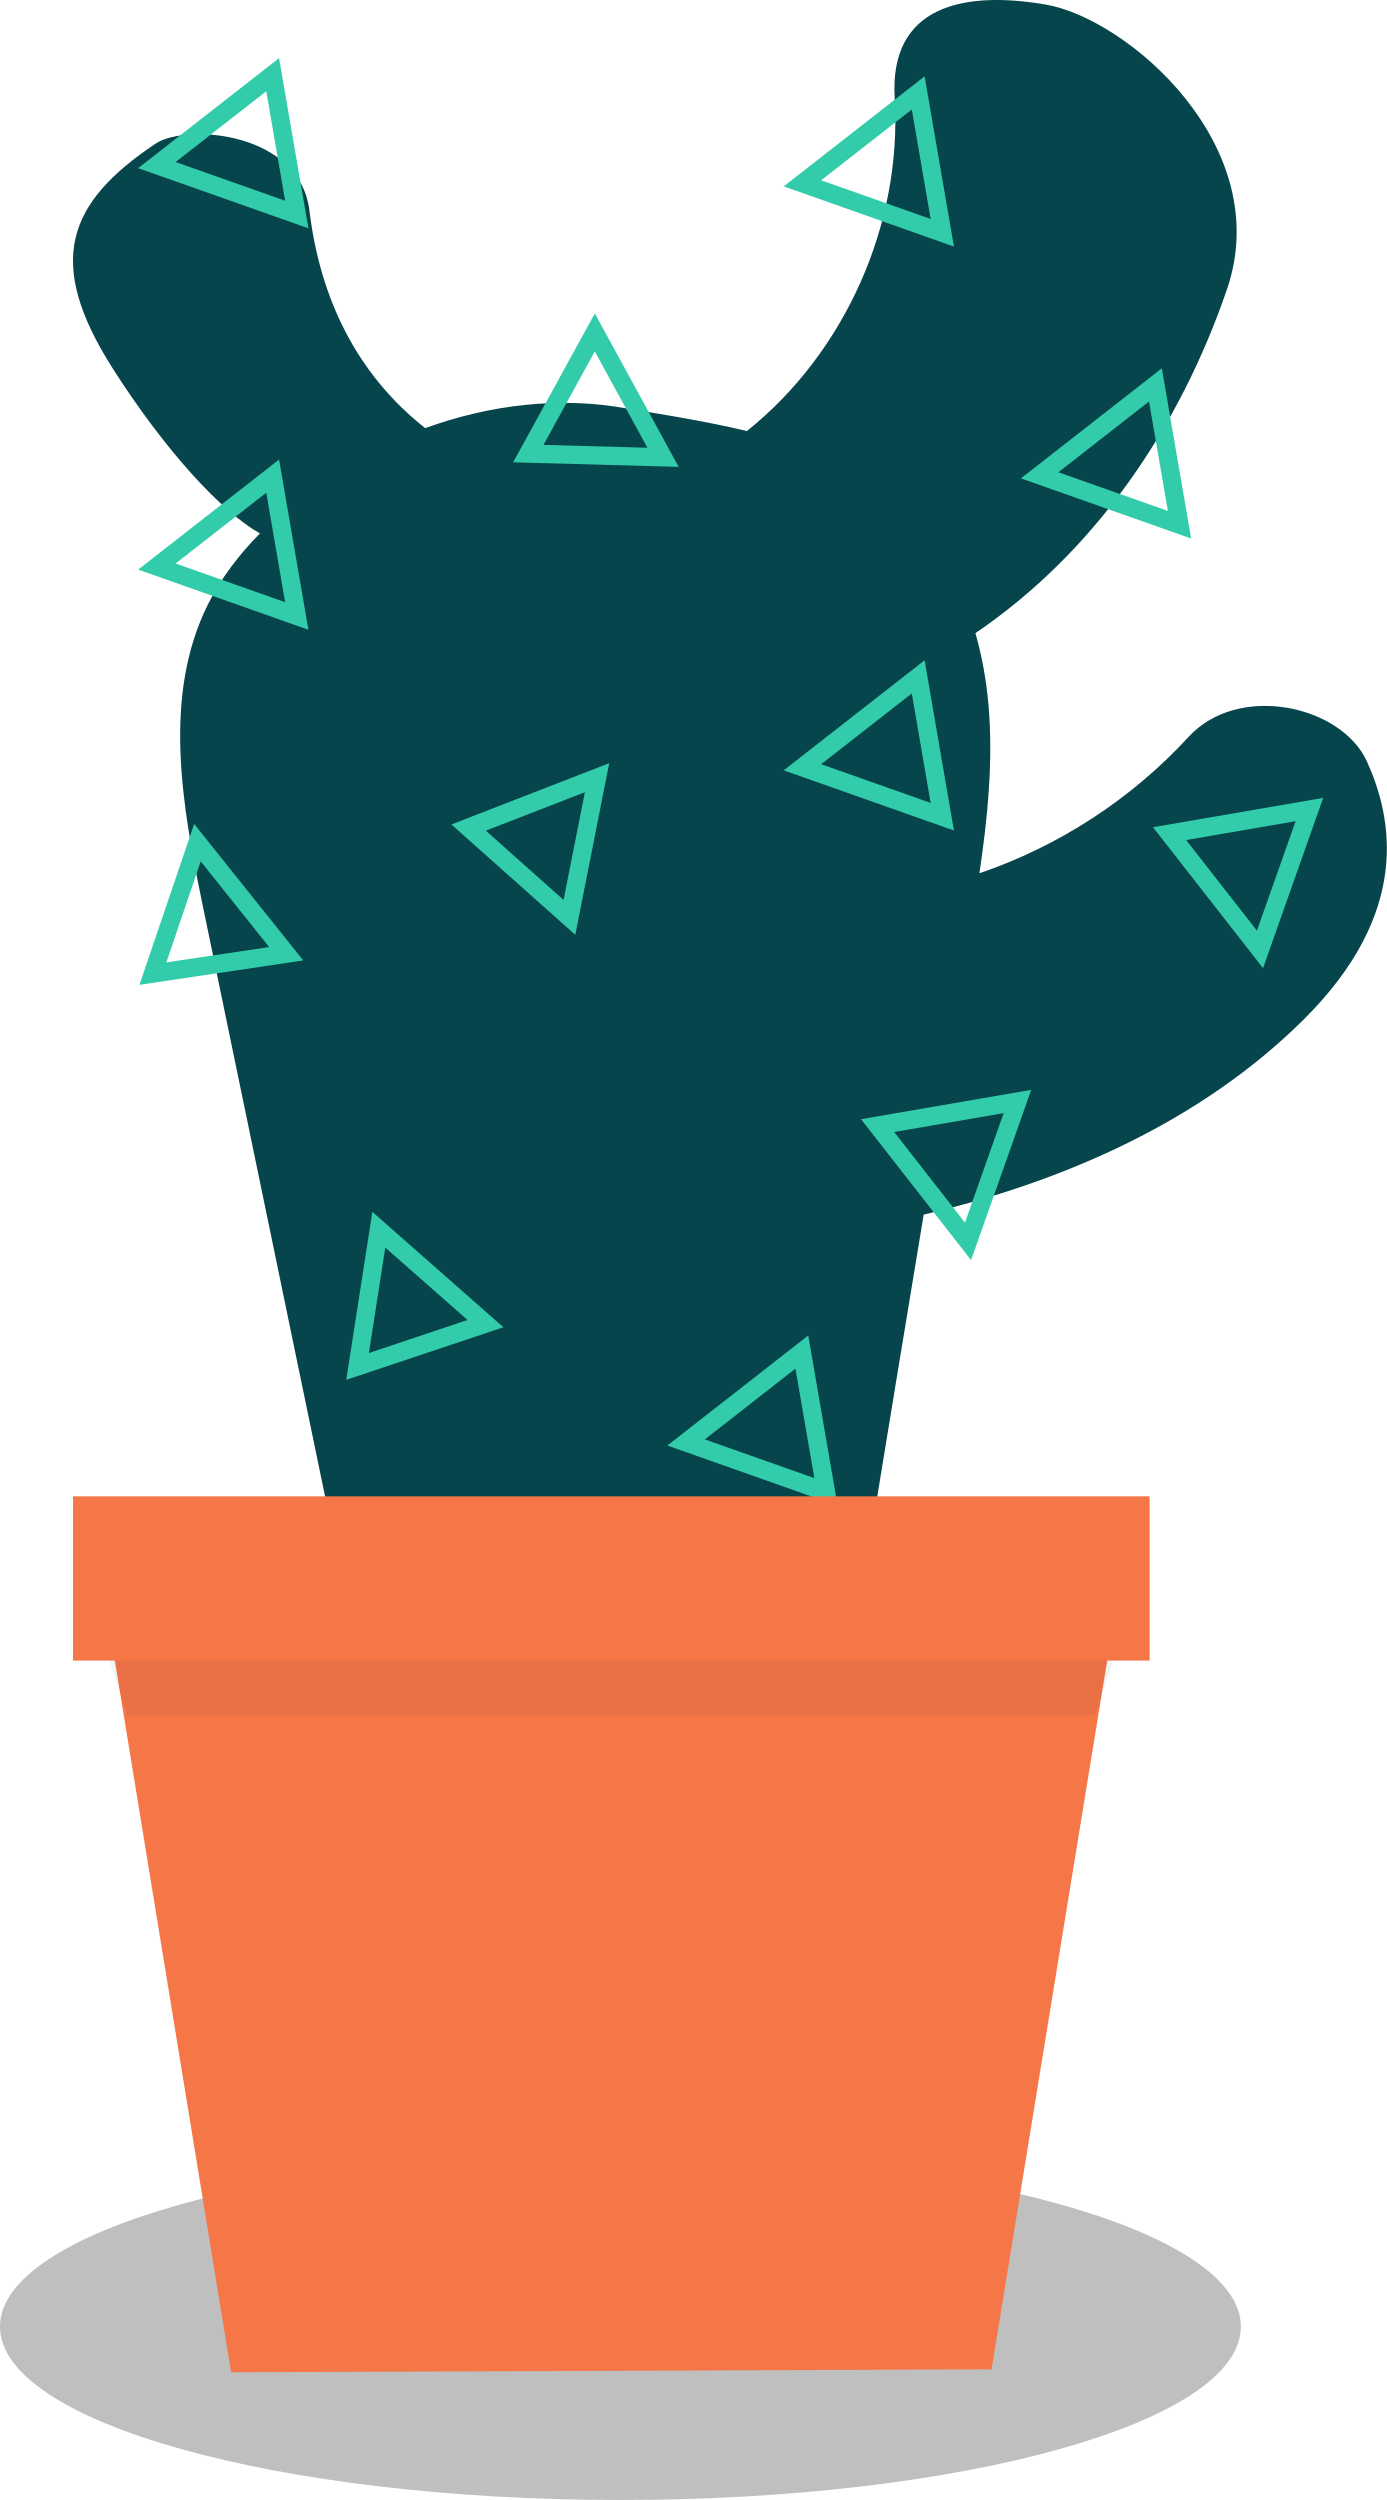
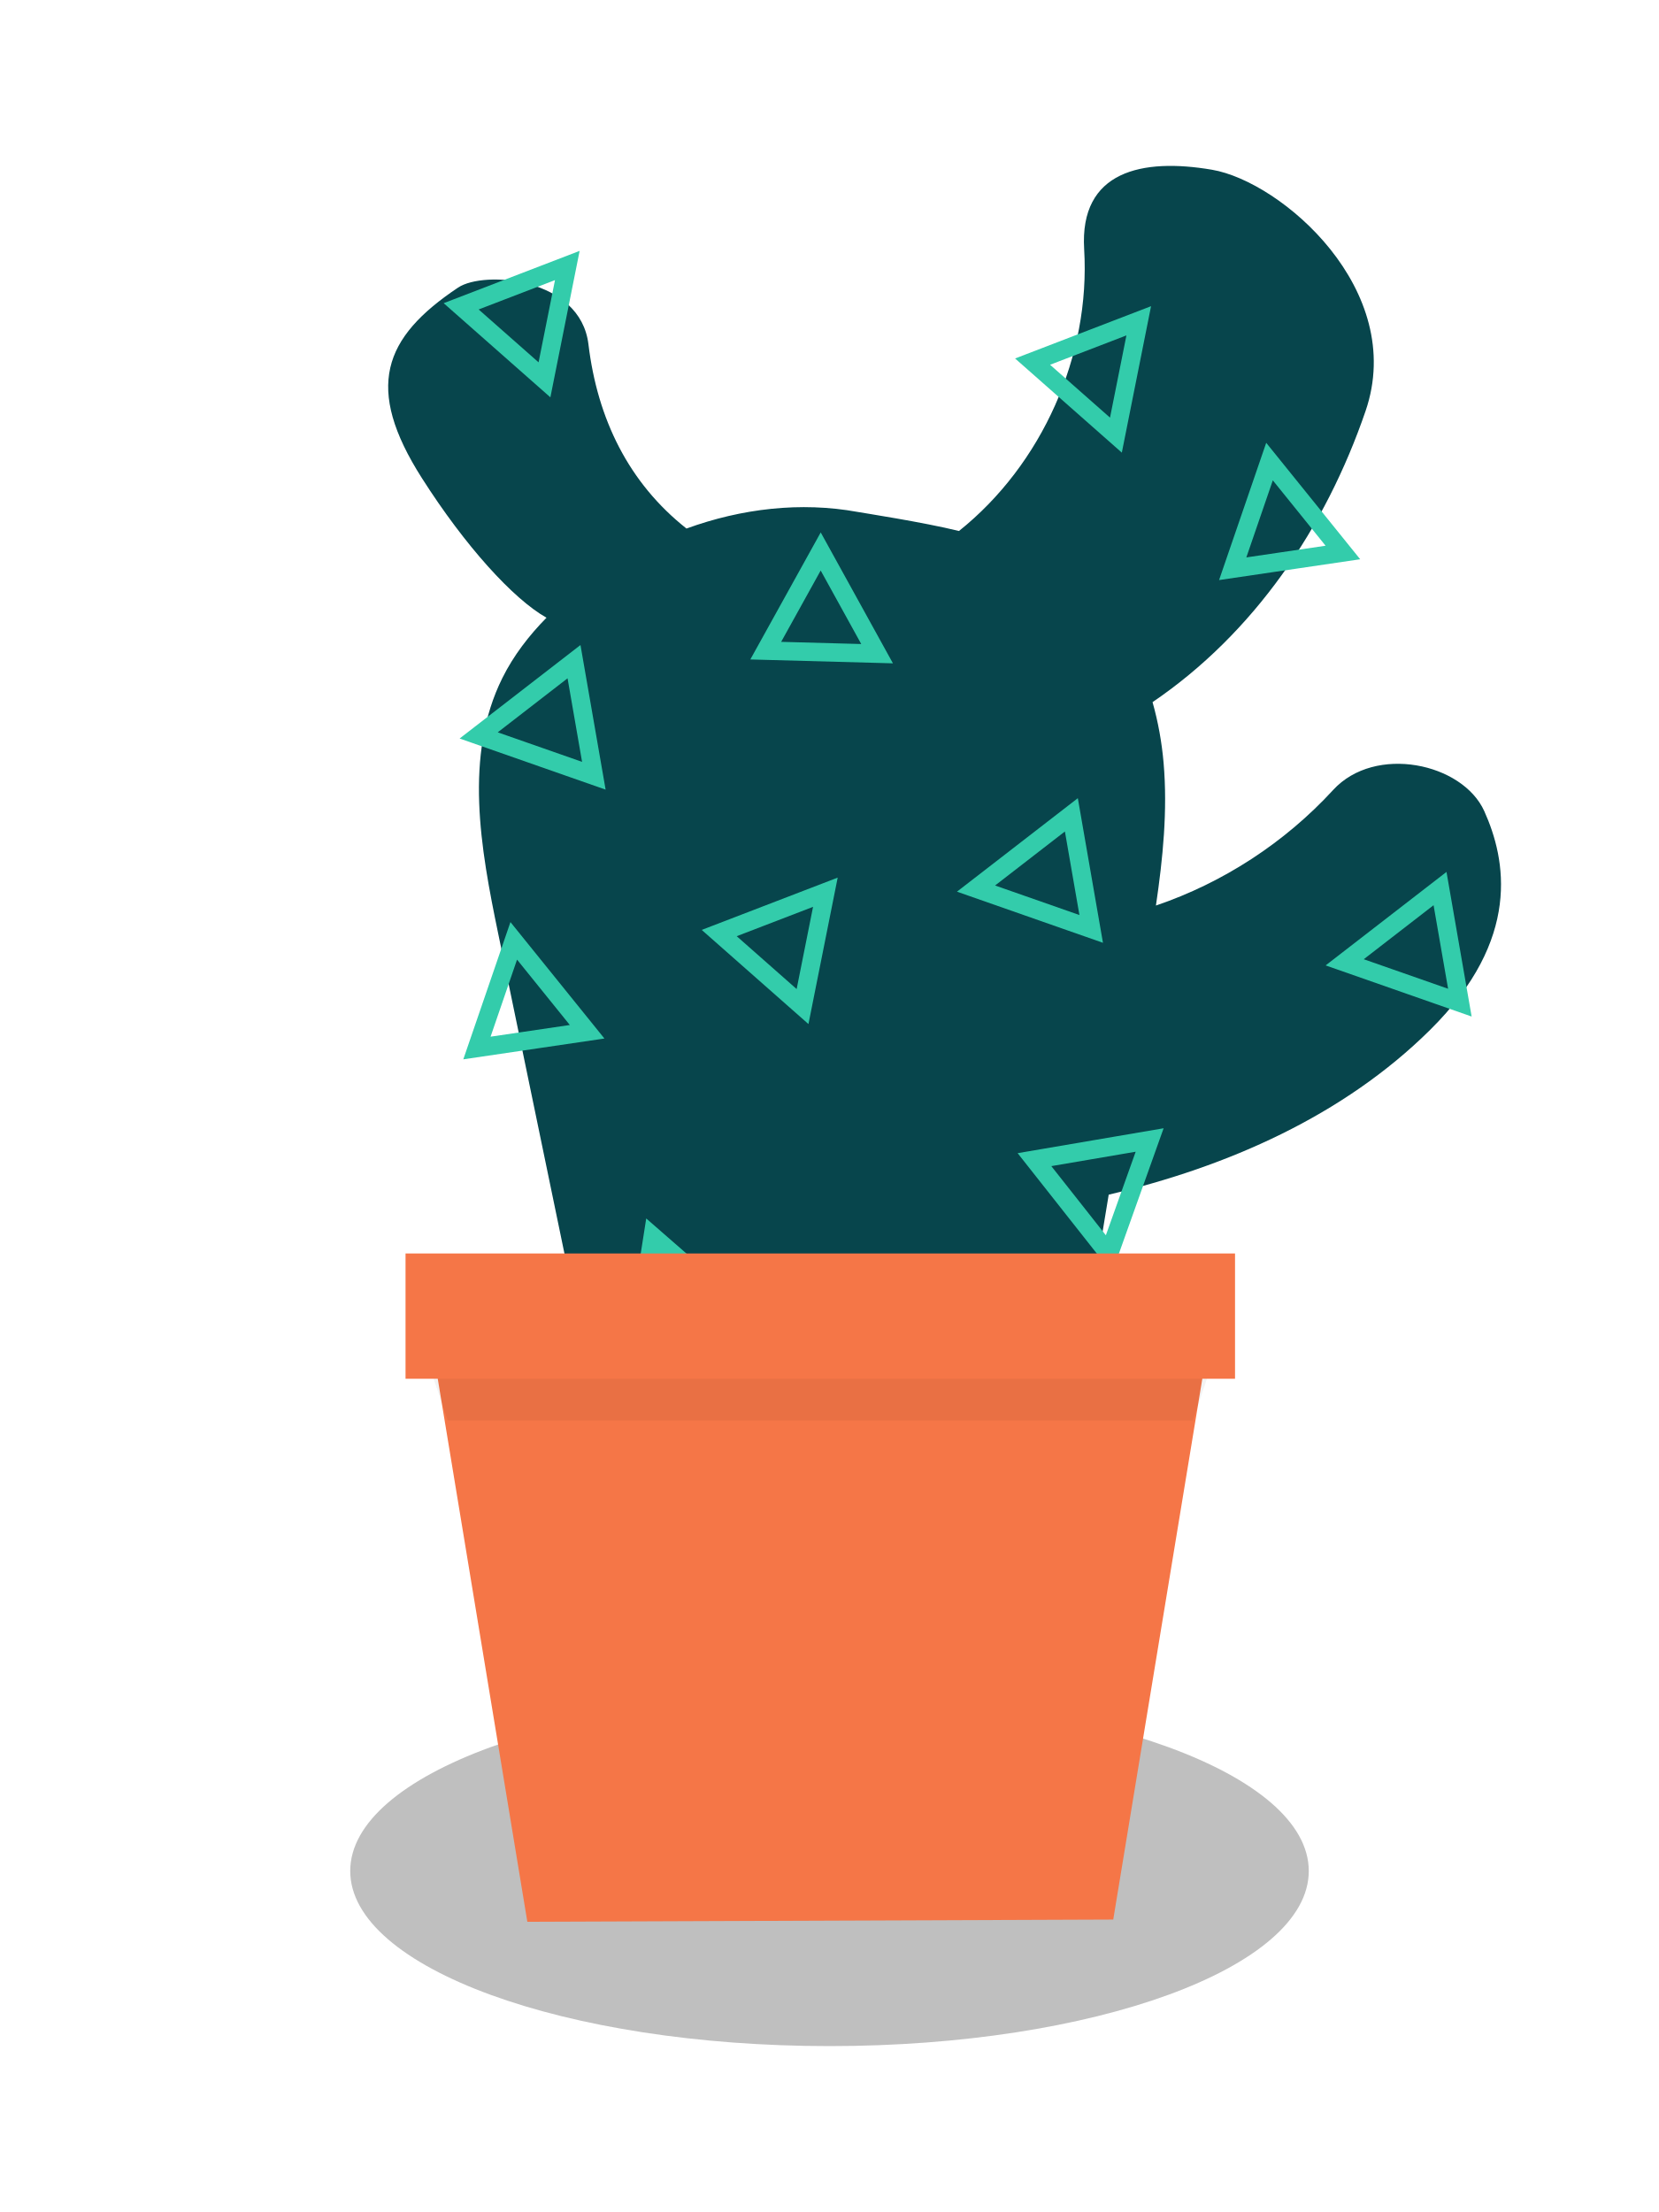
- <svg xmlns="http://www.w3.org/2000/svg" width="76" height="137" viewBox="0 0 76 137">
+ <svg xmlns="http://www.w3.org/2000/svg" width="90" height="120" viewBox="0 0 90 120">
  <g fill="none" fill-rule="evenodd">
-     <path fill="#000" fill-opacity=".25" d="M68,127.5 C68,132.748 52.776,137 34,137 C15.222,137 0,132.748 0,127.5 C0,122.252 15.222,118 34,118 C52.776,118 68,122.252 68,127.5" />
-     <g transform="translate(4)">
-       <path fill="#07454C" d="M61.139,40.376 C58.013,43.78 54.029,46.373 49.673,47.854 C50.125,44.792 50.435,41.709 50.169,38.633 C50.055,37.309 49.819,35.981 49.454,34.695 C56.009,30.239 60.645,23.427 63.237,15.858 C65.92,8.023 57.802,1.017 53.298,0.248 C48.795,-0.521 44.722,0.315 45.029,5.387 C45.446,12.304 42.297,19.328 36.93,23.621 C34.607,23.047 30.605,22.433 30.373,22.388 C26.692,21.714 22.859,22.168 19.3,23.462 C15.561,20.51 13.54,16.371 12.958,11.545 C12.436,7.224 6.21,6.748 4.526,7.872 C-0.337,11.119 -1.534,14.361 2.176,20.188 C4.985,24.601 8.089,28.016 10.243,29.232 C9.109,30.383 8.114,31.675 7.394,33.122 C4.892,38.144 5.975,44.15 7.115,49.653 C9.448,60.918 11.781,72.185 14.114,83.452 L43.748,84 C44.703,78.127 45.661,72.346 46.618,66.56 C54.302,64.75 61.791,61.466 67.416,55.896 C73.351,50.02 72.319,44.858 70.916,41.746 C69.513,38.633 63.855,37.417 61.139,40.376 Z" />
-       <path stroke="#33CCAB" d="M3.022,48.545 L10.726,47.375 L8.016,54.246 L3.022,48.545 Z" transform="rotate(60 6.97 50.65)" />
-       <path stroke="#33CCAB" d="M24.022,20.548 L31.731,19.375 L29.015,26.243 L24.022,20.548 Z" transform="rotate(70 27.973 22.649)" />
-       <path stroke="#33CCAB" d="M21.461,43.531 L29.173,42.335 L26.437,49.211 L21.461,43.531 Z" transform="rotate(110 25.41 45.615)" />
-       <path stroke="#33CCAB" d="M13.735,69.658 L21.433,68.489 L18.726,75.365 L13.735,69.658 Z" transform="rotate(50 17.68 71.766)" />
-       <path stroke="#33CCAB" d="M44.092 61.683L51.756 60.362 49.047 68.027 44.092 61.683zM60.092 45.683L67.756 44.362 65.047 52.027 60.092 45.683z" />
-       <path stroke="#33CCAB" d="M40.092,38.683 L47.756,37.362 L45.047,45.027 L40.092,38.683 Z" transform="rotate(90 44 41)" />
-       <path stroke="#33CCAB" d="M40.092,6.683 L47.756,5.362 L45.047,13.027 L40.092,6.683 Z" transform="rotate(90 44 9)" />
-       <path stroke="#33CCAB" d="M53.092,22.683 L60.756,21.362 L58.047,29.027 L53.092,22.683 Z" transform="rotate(90 57 25)" />
-       <path stroke="#33CCAB" d="M4.717,27.683 L12.381,26.362 L9.672,34.027 L4.717,27.683 Z" transform="rotate(90 8.625 30)" />
-       <path stroke="#33CCAB" d="M4.717,5.683 L12.381,4.362 L9.672,12.027 L4.717,5.683 Z" transform="rotate(90 8.625 8)" />
-       <path stroke="#33CCAB" d="M33.717,75.683 L41.381,74.362 L38.672,82.027 L33.717,75.683 Z" transform="rotate(90 37.625 78)" />
-       <g transform="translate(0 82)">
-         <path fill="#F57647" d="M59,0 L59,9 L56.674,9 L50.338,47.838 C36.446,47.891 22.554,47.947 8.664,48 L2.292,9 L0,9 L0,0 L59,0 Z" />
-         <polygon fill="#000" fill-opacity=".05" points="3 12 56 12 57 9 2 9" />
-       </g>
+     <path fill="#000" fill-opacity=".25" d="M71,101.5 C71,106.748 59.358,111 45,111 C30.64,111 19,106.748 19,101.5 C19,96.252 30.64,92 45,92 C59.358,92 71,96.252 71,101.5" />
+     <g transform="translate(21 9)">
+       <path fill="#07454C" d="M51.323,33.855 C48.701,36.709 45.361,38.883 41.709,40.125 C42.087,37.558 42.347,34.973 42.125,32.393 C42.029,31.284 41.831,30.17 41.525,29.091 C47.021,25.355 50.908,19.643 53.082,13.296 C55.331,6.727 48.524,0.853 44.749,0.208 C40.973,-0.437 37.558,0.264 37.815,4.517 C38.164,10.317 35.524,16.206 31.024,19.806 C29.076,19.325 25.721,18.81 25.526,18.772 C22.439,18.207 19.225,18.587 16.241,19.673 C13.106,17.197 11.411,13.727 10.923,9.68 C10.486,6.057 5.266,5.658 3.853,6.6 C-0.224,9.323 -1.228,12.042 1.882,16.928 C4.238,20.628 6.84,23.491 8.647,24.511 C7.697,25.476 6.862,26.559 6.258,27.772 C4.16,31.983 5.068,37.02 6.024,41.634 C7.981,51.079 9.937,60.527 11.893,69.974 L36.74,70.433 C37.542,65.509 38.344,60.662 39.147,55.81 C45.59,54.292 51.87,51.539 56.586,46.868 C61.562,41.941 60.697,37.613 59.521,35.003 C58.344,32.393 53.6,31.374 51.323,33.855 Z" />
+       <path stroke="#33CCAB" d="M3.815,43.997 L10.076,43.016 L7.851,48.633 L3.815,43.997 Z" transform="rotate(60 7.037 45.665)" />
+       <path stroke="#33CCAB" d="M44.815,17.997 L51.076,17.016 L48.851,22.633 L44.815,17.997 Z" transform="rotate(60 48.037 19.665)" />
+       <path stroke="#33CCAB" d="M19.833,22.843 L26.089,21.865 L23.869,27.485 L19.833,22.843 Z" transform="rotate(70 23.053 24.515)" />
+       <path stroke="#33CCAB" d="M17.869,40.167 L24.121,39.209 L21.92,44.821 L17.869,40.167 Z" transform="rotate(110 21.09 41.853)" />
+       <path stroke="#33CCAB" d="M34.869,9.167 L41.121,8.209 L38.92,13.821 L34.869,9.167 Z" transform="rotate(110 38.09 10.853)" />
+       <path stroke="#33CCAB" d="M3.869,6.167 L10.121,5.209 L7.92,10.821 L3.869,6.167 Z" transform="rotate(110 7.09 7.853)" />
+       <path stroke="#33CCAB" d="M11.983,59.948 L18.249,58.966 L16.021,64.579 L11.983,59.948 Z" transform="rotate(50 15.208 61.614)" />
+       <path stroke="#33CCAB" d="M35.12,53.91 L41.368,52.844 L39.16,59.032 L35.12,53.91 Z" />
+       <path stroke="#33CCAB" d="M32.102,36.523 L38.291,35.447 L36.103,41.695 L32.102,36.523 Z" transform="rotate(90 35.271 38.373)" />
+       <path stroke="#33CCAB" d="M52.102,40.523 L58.291,39.447 L56.103,45.695 L52.102,40.523 Z" transform="rotate(90 55.271 42.373)" />
+       <path stroke="#33CCAB" d="M5.121,28.214 L11.31,27.138 L9.122,33.386 L5.121,28.214 Z" transform="rotate(90 8.29 30.064)" />
+       <path stroke="#33CCAB" d="M27.24,64.471 L33.428,63.395 L31.241,69.644 L27.24,64.471 Z" transform="rotate(90 30.409 66.321)" />
+     </g>
+     <g transform="translate(22 68)">
+       <path fill="#F57647" d="M45,0 L45,6.798 L43.225,6.798 L38.393,36.135 C27.798,36.175 17.202,36.217 6.608,36.257 L1.748,6.798 L0,6.798 L0,0 L45,0 Z" />
+       <polygon fill="#000" fill-opacity=".05" points="2.288 9.064 42.712 9.064 43.475 6.798 1.525 6.798" />
    </g>
  </g>
</svg>
